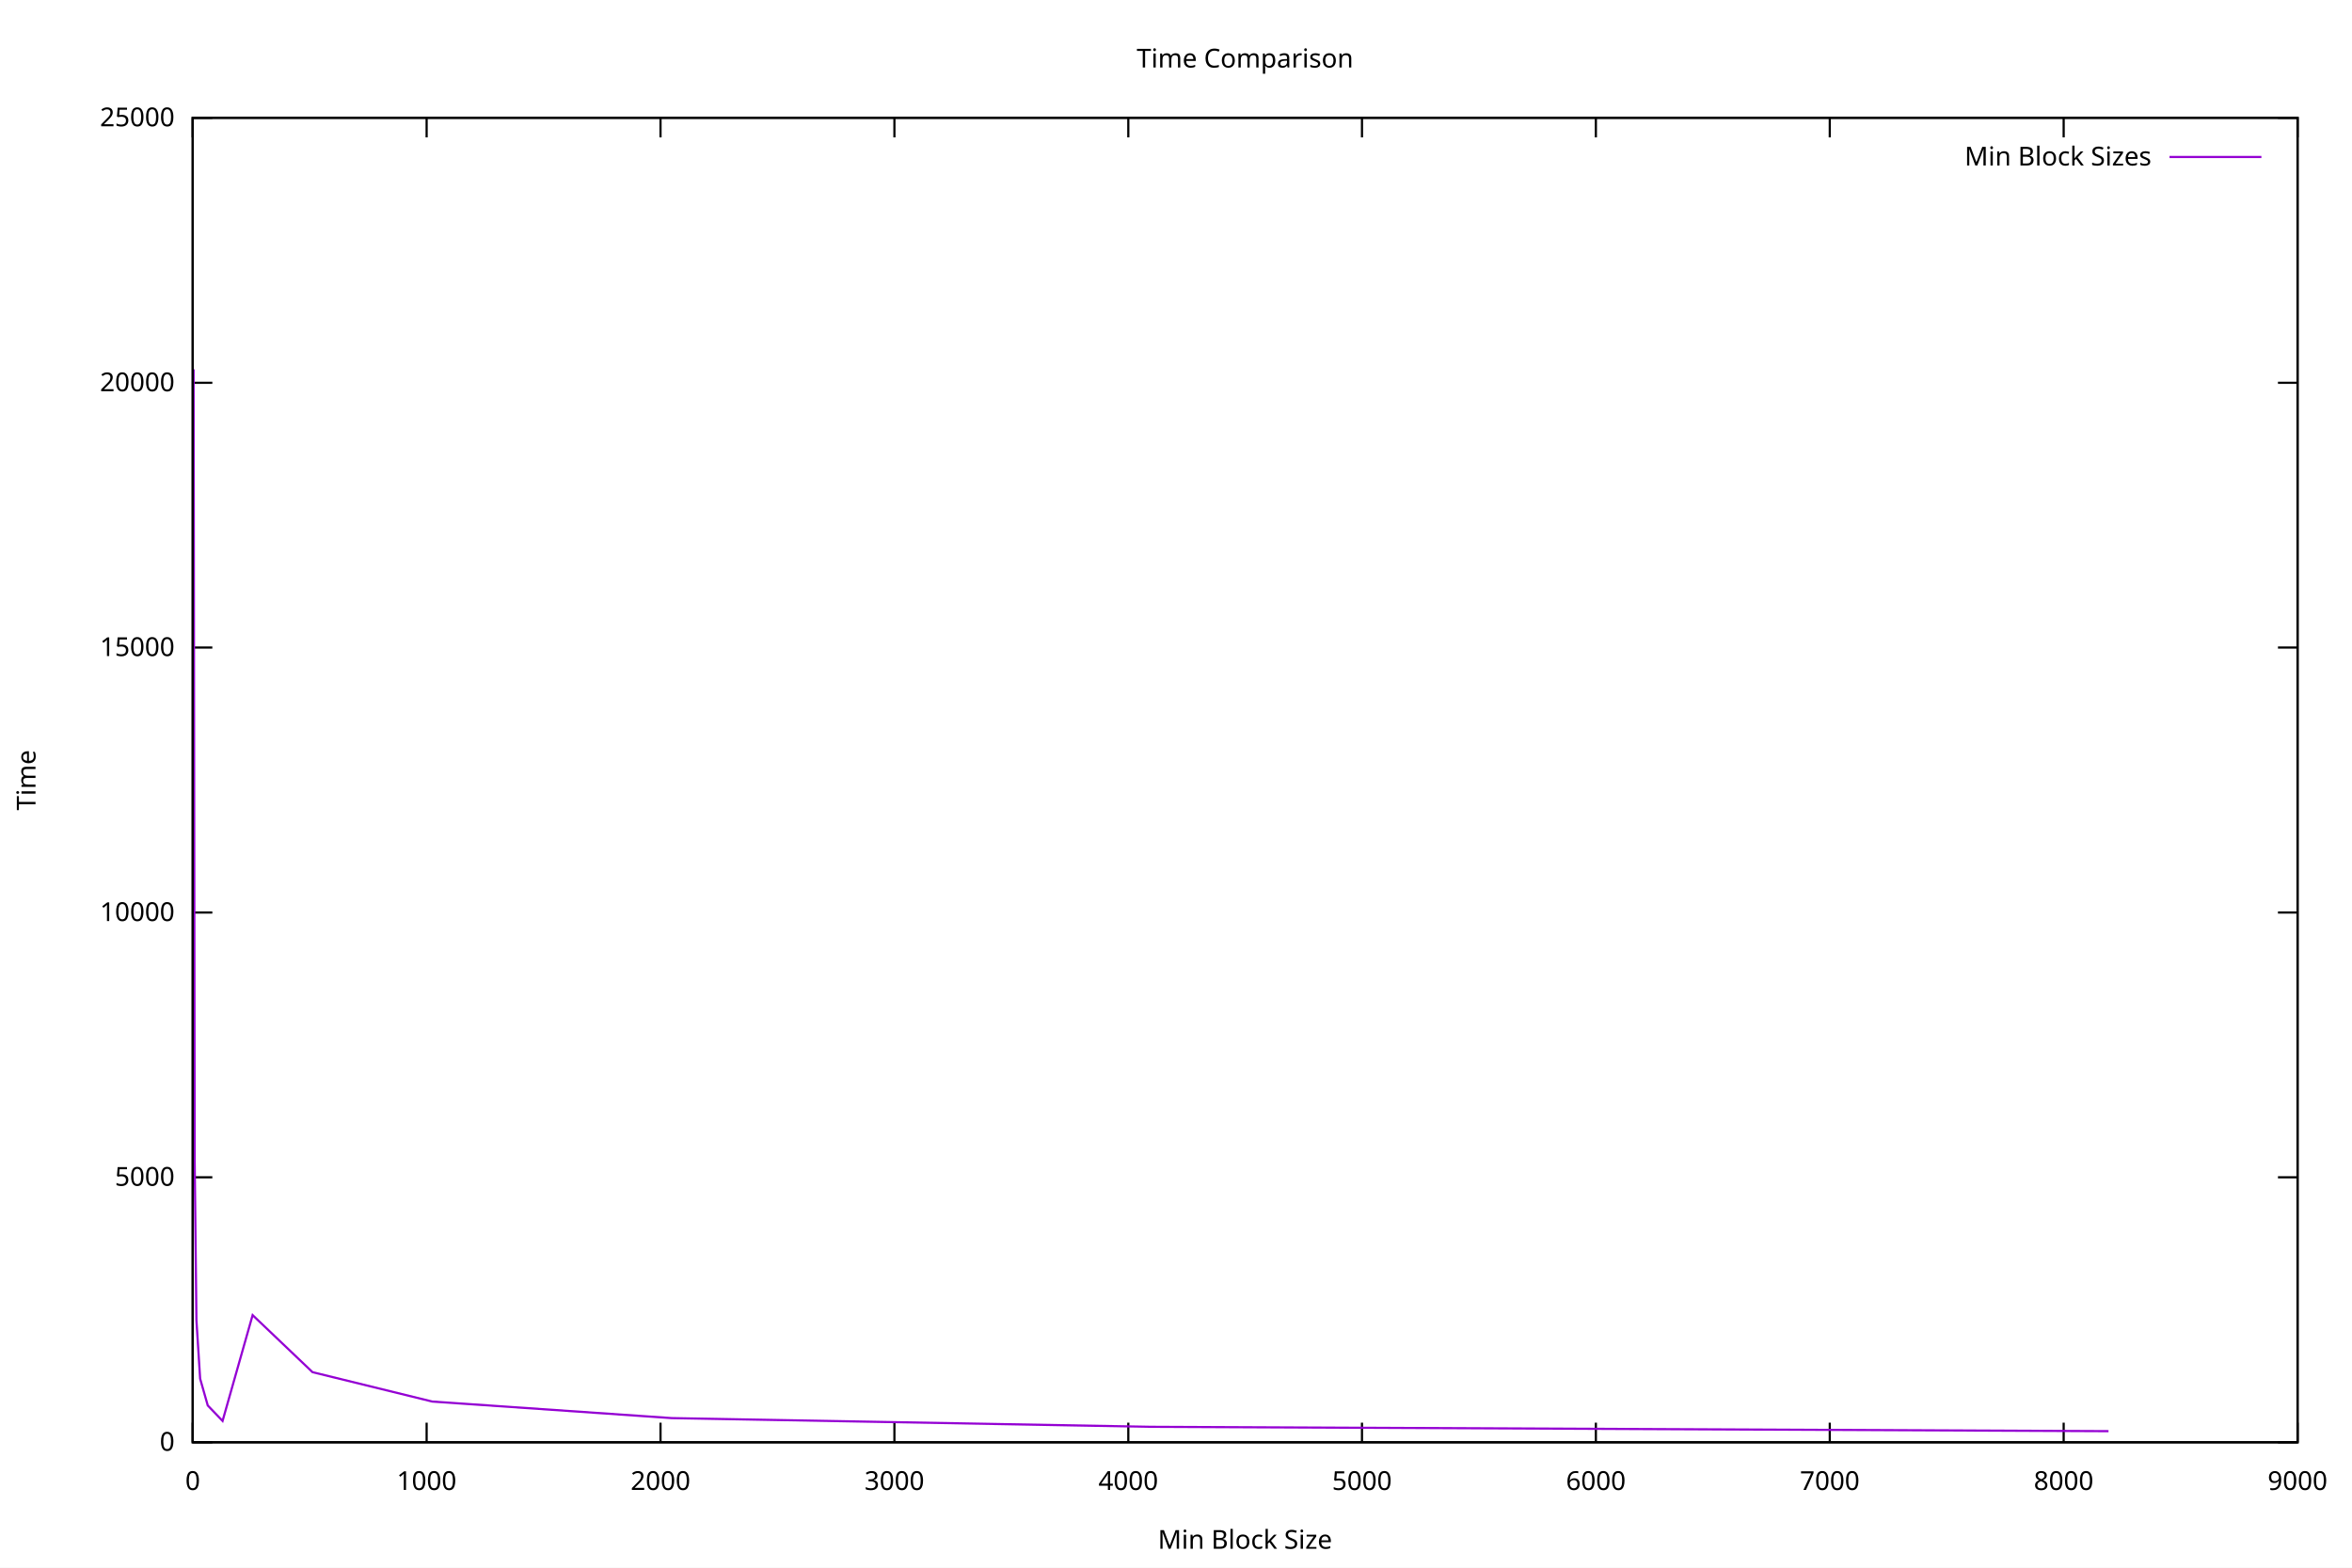
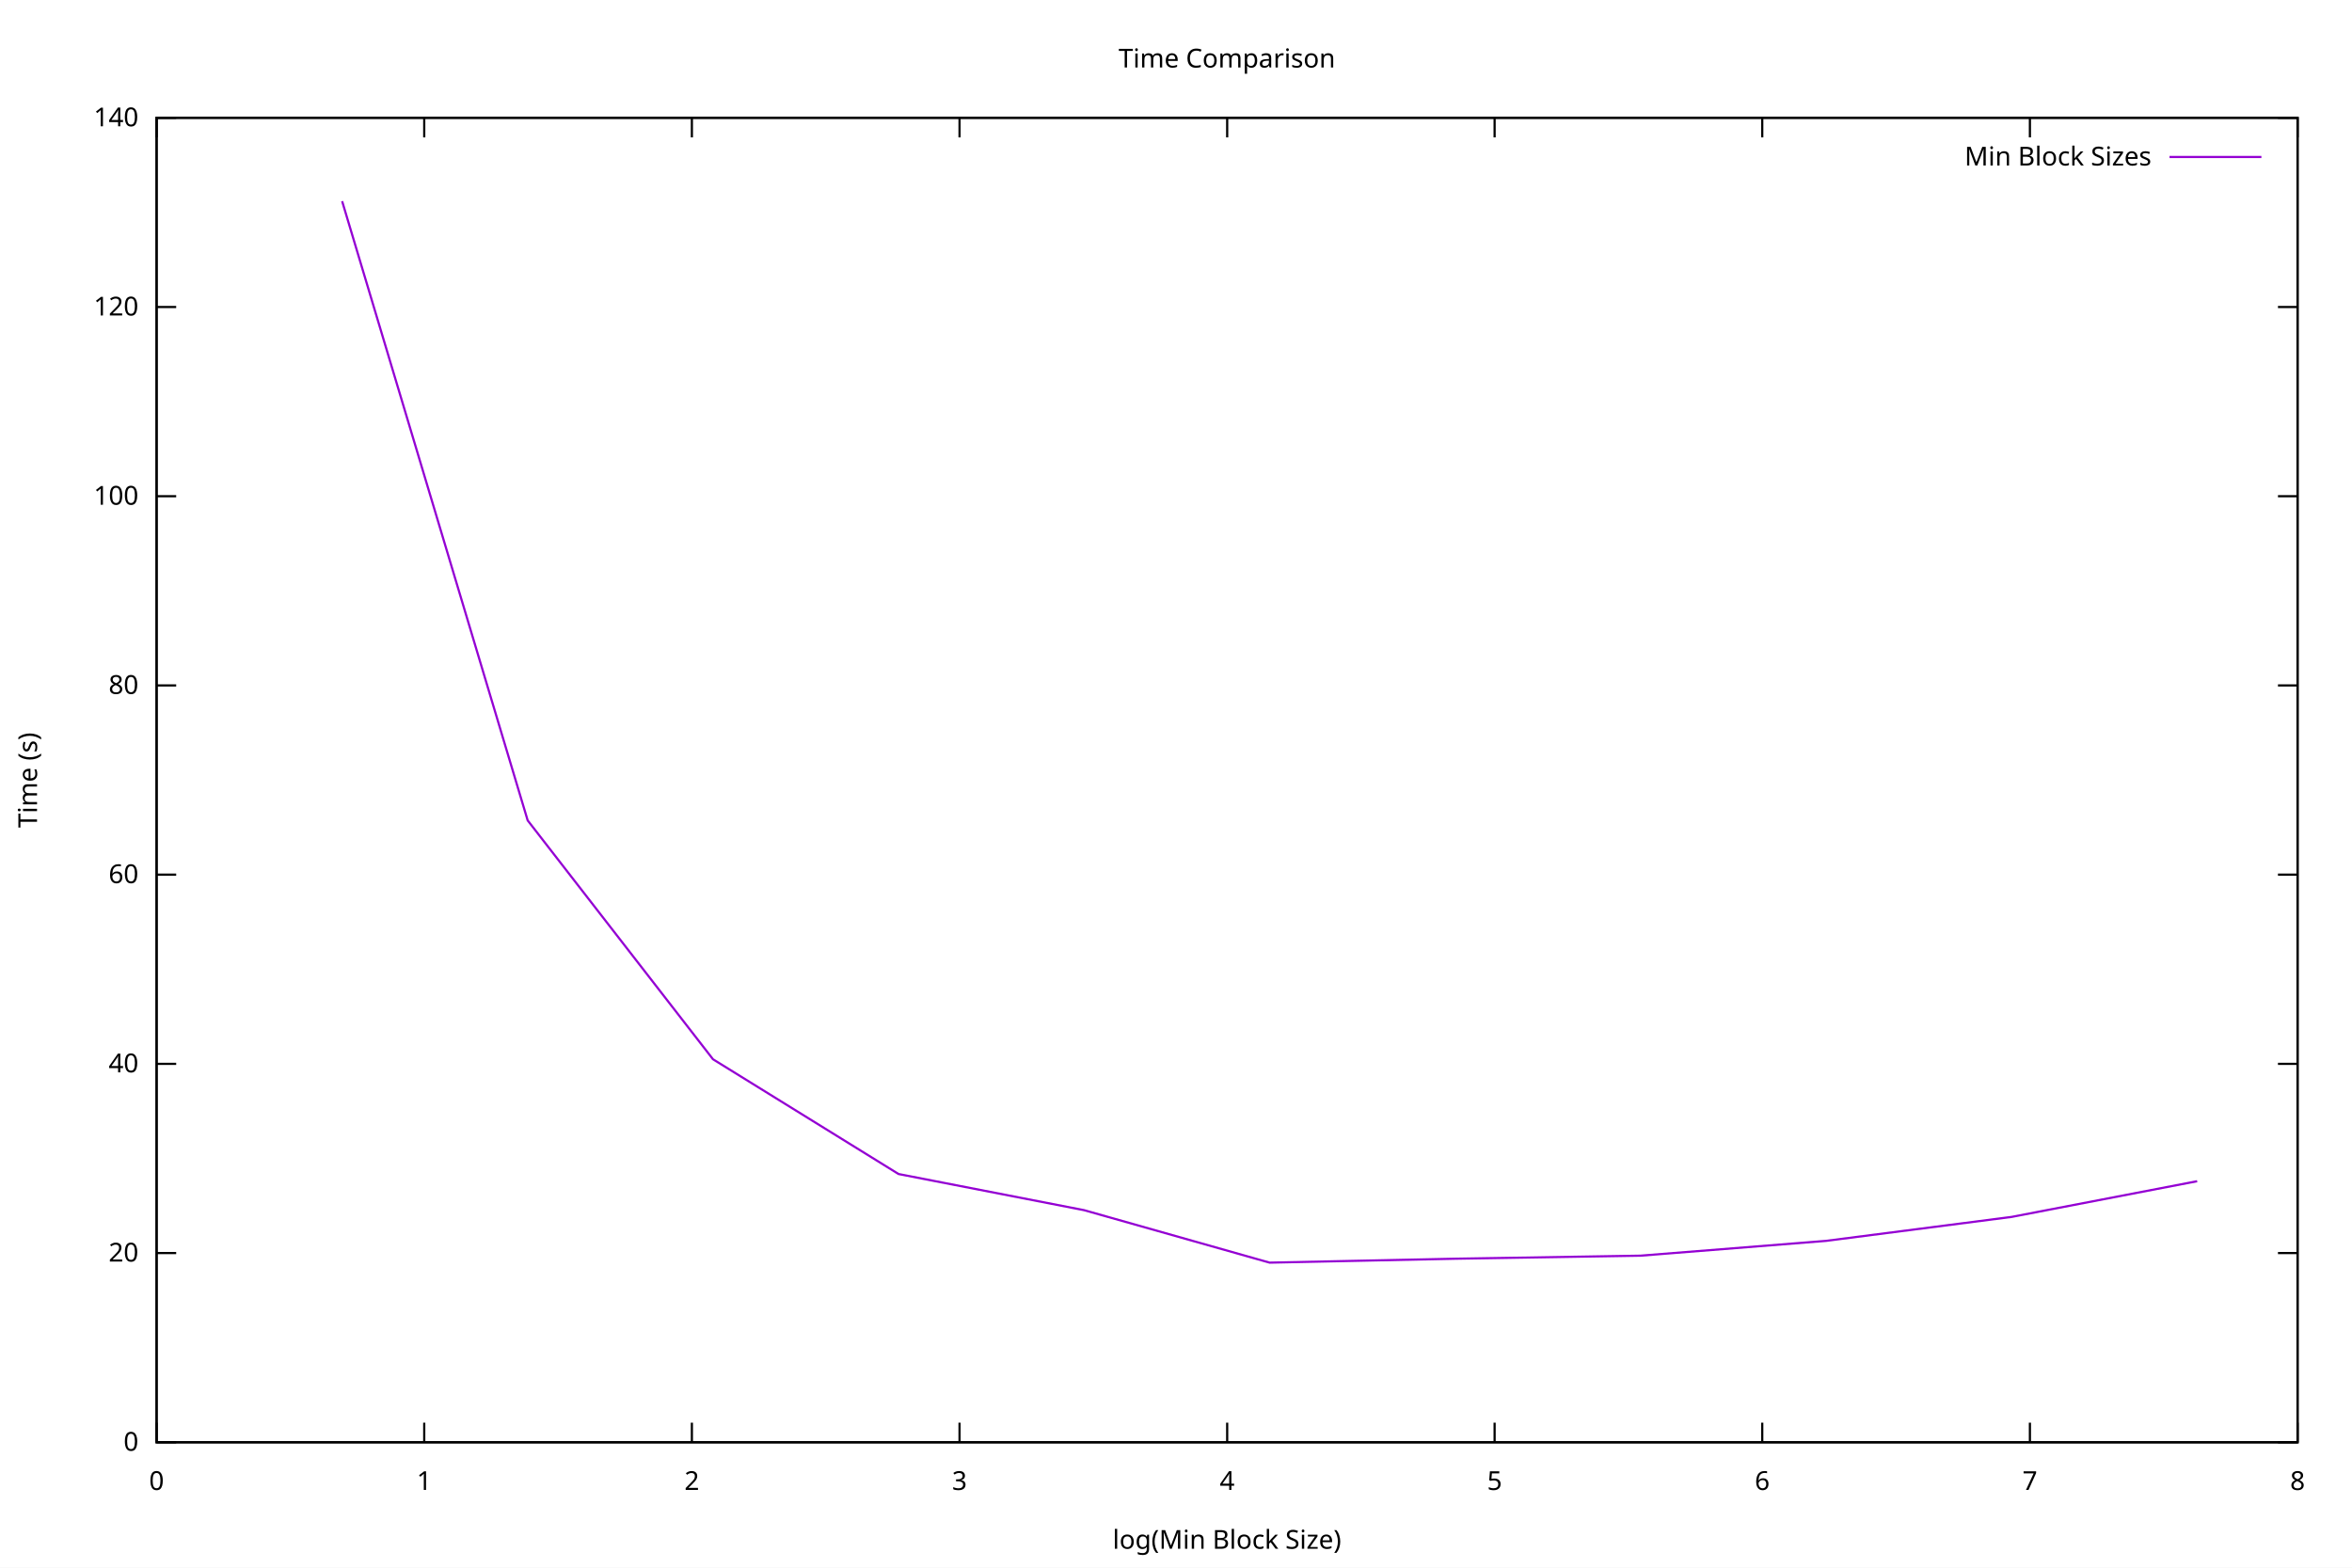
<svg xmlns="http://www.w3.org/2000/svg" xmlns:xlink="http://www.w3.org/1999/xlink" width="1080" height="720" viewBox="0 0 1080 720">
  <g id="gnuplot_canvas">
    <rect x="0" y="0" width="1080" height="720" fill="#ffffff" />
    <defs>
      <circle id="gpDot" r="0.5" stroke-width="0.5" />
      <path id="gpPt0" stroke-width="0.222" stroke="currentColor" d="M-1,0 h2 M0,-1 v2" />
      <path id="gpPt1" stroke-width="0.222" stroke="currentColor" d="M-1,-1 L1,1 M1,-1 L-1,1" />
      <path id="gpPt2" stroke-width="0.222" stroke="currentColor" d="M-1,0 L1,0 M0,-1 L0,1 M-1,-1 L1,1 M-1,1 L1,-1" />
      <rect id="gpPt3" stroke-width="0.222" stroke="currentColor" x="-1" y="-1" width="2" height="2" />
      <rect id="gpPt4" stroke-width="0.222" stroke="currentColor" fill="currentColor" x="-1" y="-1" width="2" height="2" />
      <circle id="gpPt5" stroke-width="0.222" stroke="currentColor" cx="0" cy="0" r="1" />
      <use xlink:href="#gpPt5" id="gpPt6" fill="currentColor" stroke="none" />
      <path id="gpPt7" stroke-width="0.222" stroke="currentColor" d="M0,-1.33 L-1.33,0.67 L1.33,0.67 z" />
      <use xlink:href="#gpPt7" id="gpPt8" fill="currentColor" stroke="none" />
      <use xlink:href="#gpPt7" id="gpPt9" stroke="currentColor" transform="rotate(180)" />
      <use xlink:href="#gpPt9" id="gpPt10" fill="currentColor" stroke="none" />
      <use xlink:href="#gpPt3" id="gpPt11" stroke="currentColor" transform="rotate(45)" />
      <use xlink:href="#gpPt11" id="gpPt12" fill="currentColor" stroke="none" />
      <path id="gpPt13" stroke-width="0.222" stroke="currentColor" d="M0,1.330 L1.265,0.411 L0.782,-1.067 L-0.782,-1.076 L-1.265,0.411 z" />
      <use xlink:href="#gpPt13" id="gpPt14" fill="currentColor" stroke="none" />
      <filter id="textbox" filterUnits="objectBoundingBox" x="0" y="0" height="1" width="1">
        <feFlood flood-color="#FFFFFF" flood-opacity="1" result="bgnd" />
        <feComposite in="SourceGraphic" in2="bgnd" operator="atop" />
      </filter>
      <filter id="greybox" filterUnits="objectBoundingBox" x="0" y="0" height="1" width="1">
        <feFlood flood-color="lightgrey" flood-opacity="1" result="grey" />
        <feComposite in="SourceGraphic" in2="grey" operator="atop" />
      </filter>
    </defs>
    <g fill="none" color="#FFFFFF" stroke="currentColor" stroke-width="1.00" stroke-linecap="butt" stroke-linejoin="miter">
</g>
    <g fill="none" color="black" stroke="currentColor" stroke-width="1.00" stroke-linecap="butt" stroke-linejoin="miter">
-       <path stroke="black" d="M88.5,662.4 L97.5,662.4 M1055.0,662.4 L1046.0,662.4  " />
-       <g transform="translate(80.2,666.3)" stroke="none" fill="black" font-family="Verdana" font-size="12.00" text-anchor="end">
+       <path stroke="black" d="M71.9,662.4 L80.9,662.4 M1055.0,662.4 L1046.0,662.4  " />
+       <g transform="translate(63.6,666.3)" stroke="none" fill="black" font-family="Verdana" font-size="12.00" text-anchor="end">
        <text>
          <tspan font-family="Verdana"> 0</tspan>
        </text>
      </g>
    </g>
    <g fill="none" color="black" stroke="currentColor" stroke-width="1.00" stroke-linecap="butt" stroke-linejoin="miter">
-       <path stroke="black" d="M88.5,540.7 L97.5,540.7 M1055.0,540.7 L1046.0,540.7  " />
-       <g transform="translate(80.2,544.6)" stroke="none" fill="black" font-family="Verdana" font-size="12.00" text-anchor="end">
-         <text>
-           <tspan font-family="Verdana"> 5000</tspan>
-         </text>
-       </g>
-     </g>
-     <g fill="none" color="black" stroke="currentColor" stroke-width="1.00" stroke-linecap="butt" stroke-linejoin="miter">
-       <path stroke="black" d="M88.5,419.1 L97.5,419.1 M1055.0,419.1 L1046.0,419.1  " />
-       <g transform="translate(80.2,423.0)" stroke="none" fill="black" font-family="Verdana" font-size="12.00" text-anchor="end">
-         <text>
-           <tspan font-family="Verdana"> 10000</tspan>
-         </text>
-       </g>
-     </g>
-     <g fill="none" color="black" stroke="currentColor" stroke-width="1.00" stroke-linecap="butt" stroke-linejoin="miter">
-       <path stroke="black" d="M88.5,297.4 L97.5,297.4 M1055.0,297.4 L1046.0,297.4  " />
-       <g transform="translate(80.2,301.3)" stroke="none" fill="black" font-family="Verdana" font-size="12.00" text-anchor="end">
-         <text>
-           <tspan font-family="Verdana"> 15000</tspan>
-         </text>
-       </g>
-     </g>
-     <g fill="none" color="black" stroke="currentColor" stroke-width="1.00" stroke-linecap="butt" stroke-linejoin="miter">
-       <path stroke="black" d="M88.5,175.8 L97.5,175.8 M1055.0,175.8 L1046.0,175.8  " />
-       <g transform="translate(80.2,179.7)" stroke="none" fill="black" font-family="Verdana" font-size="12.00" text-anchor="end">
-         <text>
-           <tspan font-family="Verdana"> 20000</tspan>
-         </text>
-       </g>
-     </g>
-     <g fill="none" color="black" stroke="currentColor" stroke-width="1.00" stroke-linecap="butt" stroke-linejoin="miter">
-       <path stroke="black" d="M88.5,54.1 L97.5,54.1 M1055.0,54.1 L1046.0,54.1  " />
-       <g transform="translate(80.2,58.0)" stroke="none" fill="black" font-family="Verdana" font-size="12.00" text-anchor="end">
-         <text>
-           <tspan font-family="Verdana"> 25000</tspan>
-         </text>
-       </g>
-     </g>
-     <g fill="none" color="black" stroke="currentColor" stroke-width="1.00" stroke-linecap="butt" stroke-linejoin="miter">
-       <path stroke="black" d="M88.5,662.4 L88.5,653.4 M88.5,54.1 L88.5,63.1  " />
-       <g transform="translate(88.5,684.3)" stroke="none" fill="black" font-family="Verdana" font-size="12.00" text-anchor="middle">
+       <path stroke="black" d="M71.9,575.5 L80.9,575.5 M1055.0,575.5 L1046.0,575.5  " />
+       <g transform="translate(63.6,579.4)" stroke="none" fill="black" font-family="Verdana" font-size="12.00" text-anchor="end">
+         <text>
+           <tspan font-family="Verdana"> 20</tspan>
+         </text>
+       </g>
+     </g>
+     <g fill="none" color="black" stroke="currentColor" stroke-width="1.00" stroke-linecap="butt" stroke-linejoin="miter">
+       <path stroke="black" d="M71.9,488.6 L80.9,488.6 M1055.0,488.6 L1046.0,488.6  " />
+       <g transform="translate(63.6,492.5)" stroke="none" fill="black" font-family="Verdana" font-size="12.00" text-anchor="end">
+         <text>
+           <tspan font-family="Verdana"> 40</tspan>
+         </text>
+       </g>
+     </g>
+     <g fill="none" color="black" stroke="currentColor" stroke-width="1.00" stroke-linecap="butt" stroke-linejoin="miter">
+       <path stroke="black" d="M71.9,401.7 L80.9,401.7 M1055.0,401.7 L1046.0,401.7  " />
+       <g transform="translate(63.6,405.6)" stroke="none" fill="black" font-family="Verdana" font-size="12.00" text-anchor="end">
+         <text>
+           <tspan font-family="Verdana"> 60</tspan>
+         </text>
+       </g>
+     </g>
+     <g fill="none" color="black" stroke="currentColor" stroke-width="1.00" stroke-linecap="butt" stroke-linejoin="miter">
+       <path stroke="black" d="M71.9,314.8 L80.9,314.8 M1055.0,314.8 L1046.0,314.8  " />
+       <g transform="translate(63.6,318.7)" stroke="none" fill="black" font-family="Verdana" font-size="12.00" text-anchor="end">
+         <text>
+           <tspan font-family="Verdana"> 80</tspan>
+         </text>
+       </g>
+     </g>
+     <g fill="none" color="black" stroke="currentColor" stroke-width="1.00" stroke-linecap="butt" stroke-linejoin="miter">
+       <path stroke="black" d="M71.9,227.9 L80.9,227.9 M1055.0,227.9 L1046.0,227.9  " />
+       <g transform="translate(63.6,231.8)" stroke="none" fill="black" font-family="Verdana" font-size="12.00" text-anchor="end">
+         <text>
+           <tspan font-family="Verdana"> 100</tspan>
+         </text>
+       </g>
+     </g>
+     <g fill="none" color="black" stroke="currentColor" stroke-width="1.00" stroke-linecap="butt" stroke-linejoin="miter">
+       <path stroke="black" d="M71.9,141.0 L80.9,141.0 M1055.0,141.0 L1046.0,141.0  " />
+       <g transform="translate(63.6,144.9)" stroke="none" fill="black" font-family="Verdana" font-size="12.00" text-anchor="end">
+         <text>
+           <tspan font-family="Verdana"> 120</tspan>
+         </text>
+       </g>
+     </g>
+     <g fill="none" color="black" stroke="currentColor" stroke-width="1.00" stroke-linecap="butt" stroke-linejoin="miter">
+       <path stroke="black" d="M71.9,54.1 L80.9,54.1 M1055.0,54.1 L1046.0,54.1  " />
+       <g transform="translate(63.6,58.0)" stroke="none" fill="black" font-family="Verdana" font-size="12.00" text-anchor="end">
+         <text>
+           <tspan font-family="Verdana"> 140</tspan>
+         </text>
+       </g>
+     </g>
+     <g fill="none" color="black" stroke="currentColor" stroke-width="1.00" stroke-linecap="butt" stroke-linejoin="miter">
+       <path stroke="black" d="M71.9,662.4 L71.9,653.4 M71.9,54.1 L71.9,63.1  " />
+       <g transform="translate(71.9,684.3)" stroke="none" fill="black" font-family="Verdana" font-size="12.00" text-anchor="middle">
        <text>
          <tspan font-family="Verdana"> 0</tspan>
        </text>
      </g>
    </g>
    <g fill="none" color="black" stroke="currentColor" stroke-width="1.00" stroke-linecap="butt" stroke-linejoin="miter">
-       <path stroke="black" d="M195.9,662.4 L195.9,653.4 M195.9,54.1 L195.9,63.1  " />
-       <g transform="translate(195.9,684.3)" stroke="none" fill="black" font-family="Verdana" font-size="12.00" text-anchor="middle">
-         <text>
-           <tspan font-family="Verdana"> 1000</tspan>
-         </text>
-       </g>
-     </g>
-     <g fill="none" color="black" stroke="currentColor" stroke-width="1.00" stroke-linecap="butt" stroke-linejoin="miter">
-       <path stroke="black" d="M303.3,662.4 L303.3,653.4 M303.3,54.1 L303.3,63.1  " />
-       <g transform="translate(303.3,684.3)" stroke="none" fill="black" font-family="Verdana" font-size="12.00" text-anchor="middle">
-         <text>
-           <tspan font-family="Verdana"> 2000</tspan>
-         </text>
-       </g>
-     </g>
-     <g fill="none" color="black" stroke="currentColor" stroke-width="1.00" stroke-linecap="butt" stroke-linejoin="miter">
-       <path stroke="black" d="M410.7,662.4 L410.7,653.4 M410.7,54.1 L410.7,63.1  " />
-       <g transform="translate(410.7,684.3)" stroke="none" fill="black" font-family="Verdana" font-size="12.00" text-anchor="middle">
-         <text>
-           <tspan font-family="Verdana"> 3000</tspan>
-         </text>
-       </g>
-     </g>
-     <g fill="none" color="black" stroke="currentColor" stroke-width="1.00" stroke-linecap="butt" stroke-linejoin="miter">
-       <path stroke="black" d="M518.1,662.4 L518.1,653.4 M518.1,54.1 L518.1,63.1  " />
-       <g transform="translate(518.1,684.3)" stroke="none" fill="black" font-family="Verdana" font-size="12.00" text-anchor="middle">
-         <text>
-           <tspan font-family="Verdana"> 4000</tspan>
-         </text>
-       </g>
-     </g>
-     <g fill="none" color="black" stroke="currentColor" stroke-width="1.00" stroke-linecap="butt" stroke-linejoin="miter">
-       <path stroke="black" d="M625.4,662.4 L625.4,653.4 M625.4,54.1 L625.4,63.1  " />
-       <g transform="translate(625.4,684.3)" stroke="none" fill="black" font-family="Verdana" font-size="12.00" text-anchor="middle">
-         <text>
-           <tspan font-family="Verdana"> 5000</tspan>
-         </text>
-       </g>
-     </g>
-     <g fill="none" color="black" stroke="currentColor" stroke-width="1.00" stroke-linecap="butt" stroke-linejoin="miter">
-       <path stroke="black" d="M732.8,662.4 L732.8,653.4 M732.8,54.1 L732.8,63.1  " />
-       <g transform="translate(732.8,684.3)" stroke="none" fill="black" font-family="Verdana" font-size="12.00" text-anchor="middle">
-         <text>
-           <tspan font-family="Verdana"> 6000</tspan>
-         </text>
-       </g>
-     </g>
-     <g fill="none" color="black" stroke="currentColor" stroke-width="1.00" stroke-linecap="butt" stroke-linejoin="miter">
-       <path stroke="black" d="M840.2,662.4 L840.2,653.4 M840.2,54.1 L840.2,63.1  " />
-       <g transform="translate(840.2,684.3)" stroke="none" fill="black" font-family="Verdana" font-size="12.00" text-anchor="middle">
-         <text>
-           <tspan font-family="Verdana"> 7000</tspan>
-         </text>
-       </g>
-     </g>
-     <g fill="none" color="black" stroke="currentColor" stroke-width="1.00" stroke-linecap="butt" stroke-linejoin="miter">
-       <path stroke="black" d="M947.6,662.4 L947.6,653.4 M947.6,54.1 L947.6,63.1  " />
-       <g transform="translate(947.6,684.3)" stroke="none" fill="black" font-family="Verdana" font-size="12.00" text-anchor="middle">
-         <text>
-           <tspan font-family="Verdana"> 8000</tspan>
+       <path stroke="black" d="M194.8,662.4 L194.8,653.4 M194.8,54.1 L194.8,63.1  " />
+       <g transform="translate(194.8,684.3)" stroke="none" fill="black" font-family="Verdana" font-size="12.00" text-anchor="middle">
+         <text>
+           <tspan font-family="Verdana"> 1</tspan>
+         </text>
+       </g>
+     </g>
+     <g fill="none" color="black" stroke="currentColor" stroke-width="1.00" stroke-linecap="butt" stroke-linejoin="miter">
+       <path stroke="black" d="M317.7,662.4 L317.7,653.4 M317.7,54.1 L317.7,63.1  " />
+       <g transform="translate(317.7,684.3)" stroke="none" fill="black" font-family="Verdana" font-size="12.00" text-anchor="middle">
+         <text>
+           <tspan font-family="Verdana"> 2</tspan>
+         </text>
+       </g>
+     </g>
+     <g fill="none" color="black" stroke="currentColor" stroke-width="1.00" stroke-linecap="butt" stroke-linejoin="miter">
+       <path stroke="black" d="M440.6,662.4 L440.6,653.4 M440.6,54.1 L440.6,63.1  " />
+       <g transform="translate(440.6,684.3)" stroke="none" fill="black" font-family="Verdana" font-size="12.00" text-anchor="middle">
+         <text>
+           <tspan font-family="Verdana"> 3</tspan>
+         </text>
+       </g>
+     </g>
+     <g fill="none" color="black" stroke="currentColor" stroke-width="1.00" stroke-linecap="butt" stroke-linejoin="miter">
+       <path stroke="black" d="M563.5,662.4 L563.5,653.4 M563.5,54.1 L563.5,63.1  " />
+       <g transform="translate(563.5,684.3)" stroke="none" fill="black" font-family="Verdana" font-size="12.00" text-anchor="middle">
+         <text>
+           <tspan font-family="Verdana"> 4</tspan>
+         </text>
+       </g>
+     </g>
+     <g fill="none" color="black" stroke="currentColor" stroke-width="1.00" stroke-linecap="butt" stroke-linejoin="miter">
+       <path stroke="black" d="M686.3,662.4 L686.3,653.4 M686.3,54.1 L686.3,63.1  " />
+       <g transform="translate(686.3,684.3)" stroke="none" fill="black" font-family="Verdana" font-size="12.00" text-anchor="middle">
+         <text>
+           <tspan font-family="Verdana"> 5</tspan>
+         </text>
+       </g>
+     </g>
+     <g fill="none" color="black" stroke="currentColor" stroke-width="1.00" stroke-linecap="butt" stroke-linejoin="miter">
+       <path stroke="black" d="M809.2,662.4 L809.2,653.4 M809.2,54.1 L809.2,63.1  " />
+       <g transform="translate(809.2,684.3)" stroke="none" fill="black" font-family="Verdana" font-size="12.00" text-anchor="middle">
+         <text>
+           <tspan font-family="Verdana"> 6</tspan>
+         </text>
+       </g>
+     </g>
+     <g fill="none" color="black" stroke="currentColor" stroke-width="1.00" stroke-linecap="butt" stroke-linejoin="miter">
+       <path stroke="black" d="M932.1,662.4 L932.1,653.4 M932.1,54.1 L932.1,63.1  " />
+       <g transform="translate(932.1,684.3)" stroke="none" fill="black" font-family="Verdana" font-size="12.00" text-anchor="middle">
+         <text>
+           <tspan font-family="Verdana"> 7</tspan>
        </text>
      </g>
    </g>
    <g fill="none" color="black" stroke="currentColor" stroke-width="1.00" stroke-linecap="butt" stroke-linejoin="miter">
      <path stroke="black" d="M1055.0,662.4 L1055.0,653.4 M1055.0,54.1 L1055.0,63.1  " />
      <g transform="translate(1055.0,684.3)" stroke="none" fill="black" font-family="Verdana" font-size="12.00" text-anchor="middle">
        <text>
-           <tspan font-family="Verdana"> 9000</tspan>
-         </text>
-       </g>
-     </g>
-     <g fill="none" color="black" stroke="currentColor" stroke-width="1.00" stroke-linecap="butt" stroke-linejoin="miter">
- </g>
-     <g fill="none" color="black" stroke="currentColor" stroke-width="1.00" stroke-linecap="butt" stroke-linejoin="miter">
-       <path stroke="black" d="M88.5,54.1 L88.5,662.4 L1055.0,662.4 L1055.0,54.1 L88.5,54.1 Z  " />
-     </g>
-     <g fill="none" color="black" stroke="currentColor" stroke-width="1.00" stroke-linecap="butt" stroke-linejoin="miter">
-       <g transform="translate(16.3,358.3) rotate(270)" stroke="none" fill="black" font-family="Verdana" font-size="12.00" text-anchor="middle">
-         <text>
-           <tspan font-family="Verdana">Time</tspan>
-         </text>
-       </g>
-     </g>
-     <g fill="none" color="black" stroke="currentColor" stroke-width="1.00" stroke-linecap="butt" stroke-linejoin="miter">
-       <g transform="translate(571.7,711.3)" stroke="none" fill="black" font-family="Verdana" font-size="12.00" text-anchor="middle">
-         <text>
-           <tspan font-family="Verdana">Min Block Size</tspan>
-         </text>
-       </g>
-     </g>
-     <g fill="none" color="black" stroke="currentColor" stroke-width="1.00" stroke-linecap="butt" stroke-linejoin="miter">
-       <g transform="translate(571.7,31.0)" stroke="none" fill="black" font-family="Verdana" font-size="12.00" text-anchor="middle">
+           <tspan font-family="Verdana"> 8</tspan>
+         </text>
+       </g>
+     </g>
+     <g fill="none" color="black" stroke="currentColor" stroke-width="1.00" stroke-linecap="butt" stroke-linejoin="miter">
+ </g>
+     <g fill="none" color="black" stroke="currentColor" stroke-width="1.00" stroke-linecap="butt" stroke-linejoin="miter">
+       <path stroke="black" d="M71.9,54.1 L71.9,662.4 L1055.0,662.4 L1055.0,54.1 L71.9,54.1 Z  " />
+     </g>
+     <g fill="none" color="black" stroke="currentColor" stroke-width="1.00" stroke-linecap="butt" stroke-linejoin="miter">
+       <g transform="translate(17.0,358.3) rotate(270)" stroke="none" fill="black" font-family="Verdana" font-size="12.00" text-anchor="middle">
+         <text>
+           <tspan font-family="Verdana">Time (s)</tspan>
+         </text>
+       </g>
+     </g>
+     <g fill="none" color="black" stroke="currentColor" stroke-width="1.00" stroke-linecap="butt" stroke-linejoin="miter">
+       <g transform="translate(563.4,711.3)" stroke="none" fill="black" font-family="Verdana" font-size="12.00" text-anchor="middle">
+         <text>
+           <tspan font-family="Verdana">log(Min Block Size)</tspan>
+         </text>
+       </g>
+     </g>
+     <g fill="none" color="black" stroke="currentColor" stroke-width="1.00" stroke-linecap="butt" stroke-linejoin="miter">
+       <g transform="translate(563.4,31.0)" stroke="none" fill="black" font-family="Verdana" font-size="12.00" text-anchor="middle">
        <text>
          <tspan font-family="Verdana">Time Comparison</tspan>
        </text>
      </g>
    </g>
    <g id="gnuplot_plot_1">
      <g fill="none" color="black" stroke="currentColor" stroke-width="1.00" stroke-linecap="butt" stroke-linejoin="miter">
        <g transform="translate(987.9,76.0)" stroke="none" fill="black" font-family="Verdana" font-size="12.00" text-anchor="end">
          <text>
            <tspan font-family="Verdana">Min Block Sizes</tspan>
          </text>
        </g>
      </g>
      <g fill="none" color="black" stroke="currentColor" stroke-width="1.00" stroke-linecap="butt" stroke-linejoin="miter">
-         <path stroke="rgb(148,   0, 211)" d="M996.2,72.1 L1038.4,72.1 M968.2,657.3 L528.4,655.3 L308.4,651.3 L198.5,643.7 L143.5,630.2 L116.0,604.0   L102.2,652.6 L95.4,645.5 L91.9,633.2 L90.2,606.4 L89.4,534.0 L88.9,169.6 L88.7,330.3  " />
+         <path stroke="rgb(148,   0, 211)" d="M996.2,72.1 L1038.4,72.1 M1008.9,542.5 L923.7,558.9 L838.5,569.9 L753.3,576.7 L668.2,578.1 L583.0,579.9   L497.8,555.8 L412.6,539.2 L327.4,486.5 L242.3,376.8 L157.1,92.4  " />
      </g>
    </g>
    <g fill="none" color="#FFFFFF" stroke="rgb(148,   0, 211)" stroke-width="2.00" stroke-linecap="butt" stroke-linejoin="miter">
</g>
    <g fill="none" color="black" stroke="currentColor" stroke-width="2.00" stroke-linecap="butt" stroke-linejoin="miter">
</g>
    <g fill="none" color="black" stroke="black" stroke-width="1.00" stroke-linecap="butt" stroke-linejoin="miter">
</g>
    <g fill="none" color="black" stroke="currentColor" stroke-width="1.00" stroke-linecap="butt" stroke-linejoin="miter">
-       <path stroke="black" d="M88.5,54.1 L88.5,662.4 L1055.0,662.4 L1055.0,54.1 L88.5,54.1 Z  " />
+       <path stroke="black" d="M71.9,54.1 L71.9,662.4 L1055.0,662.4 L1055.0,54.1 L71.9,54.1 Z  " />
    </g>
    <g fill="none" color="black" stroke="currentColor" stroke-width="1.00" stroke-linecap="butt" stroke-linejoin="miter">
</g>
  </g>
</svg>
